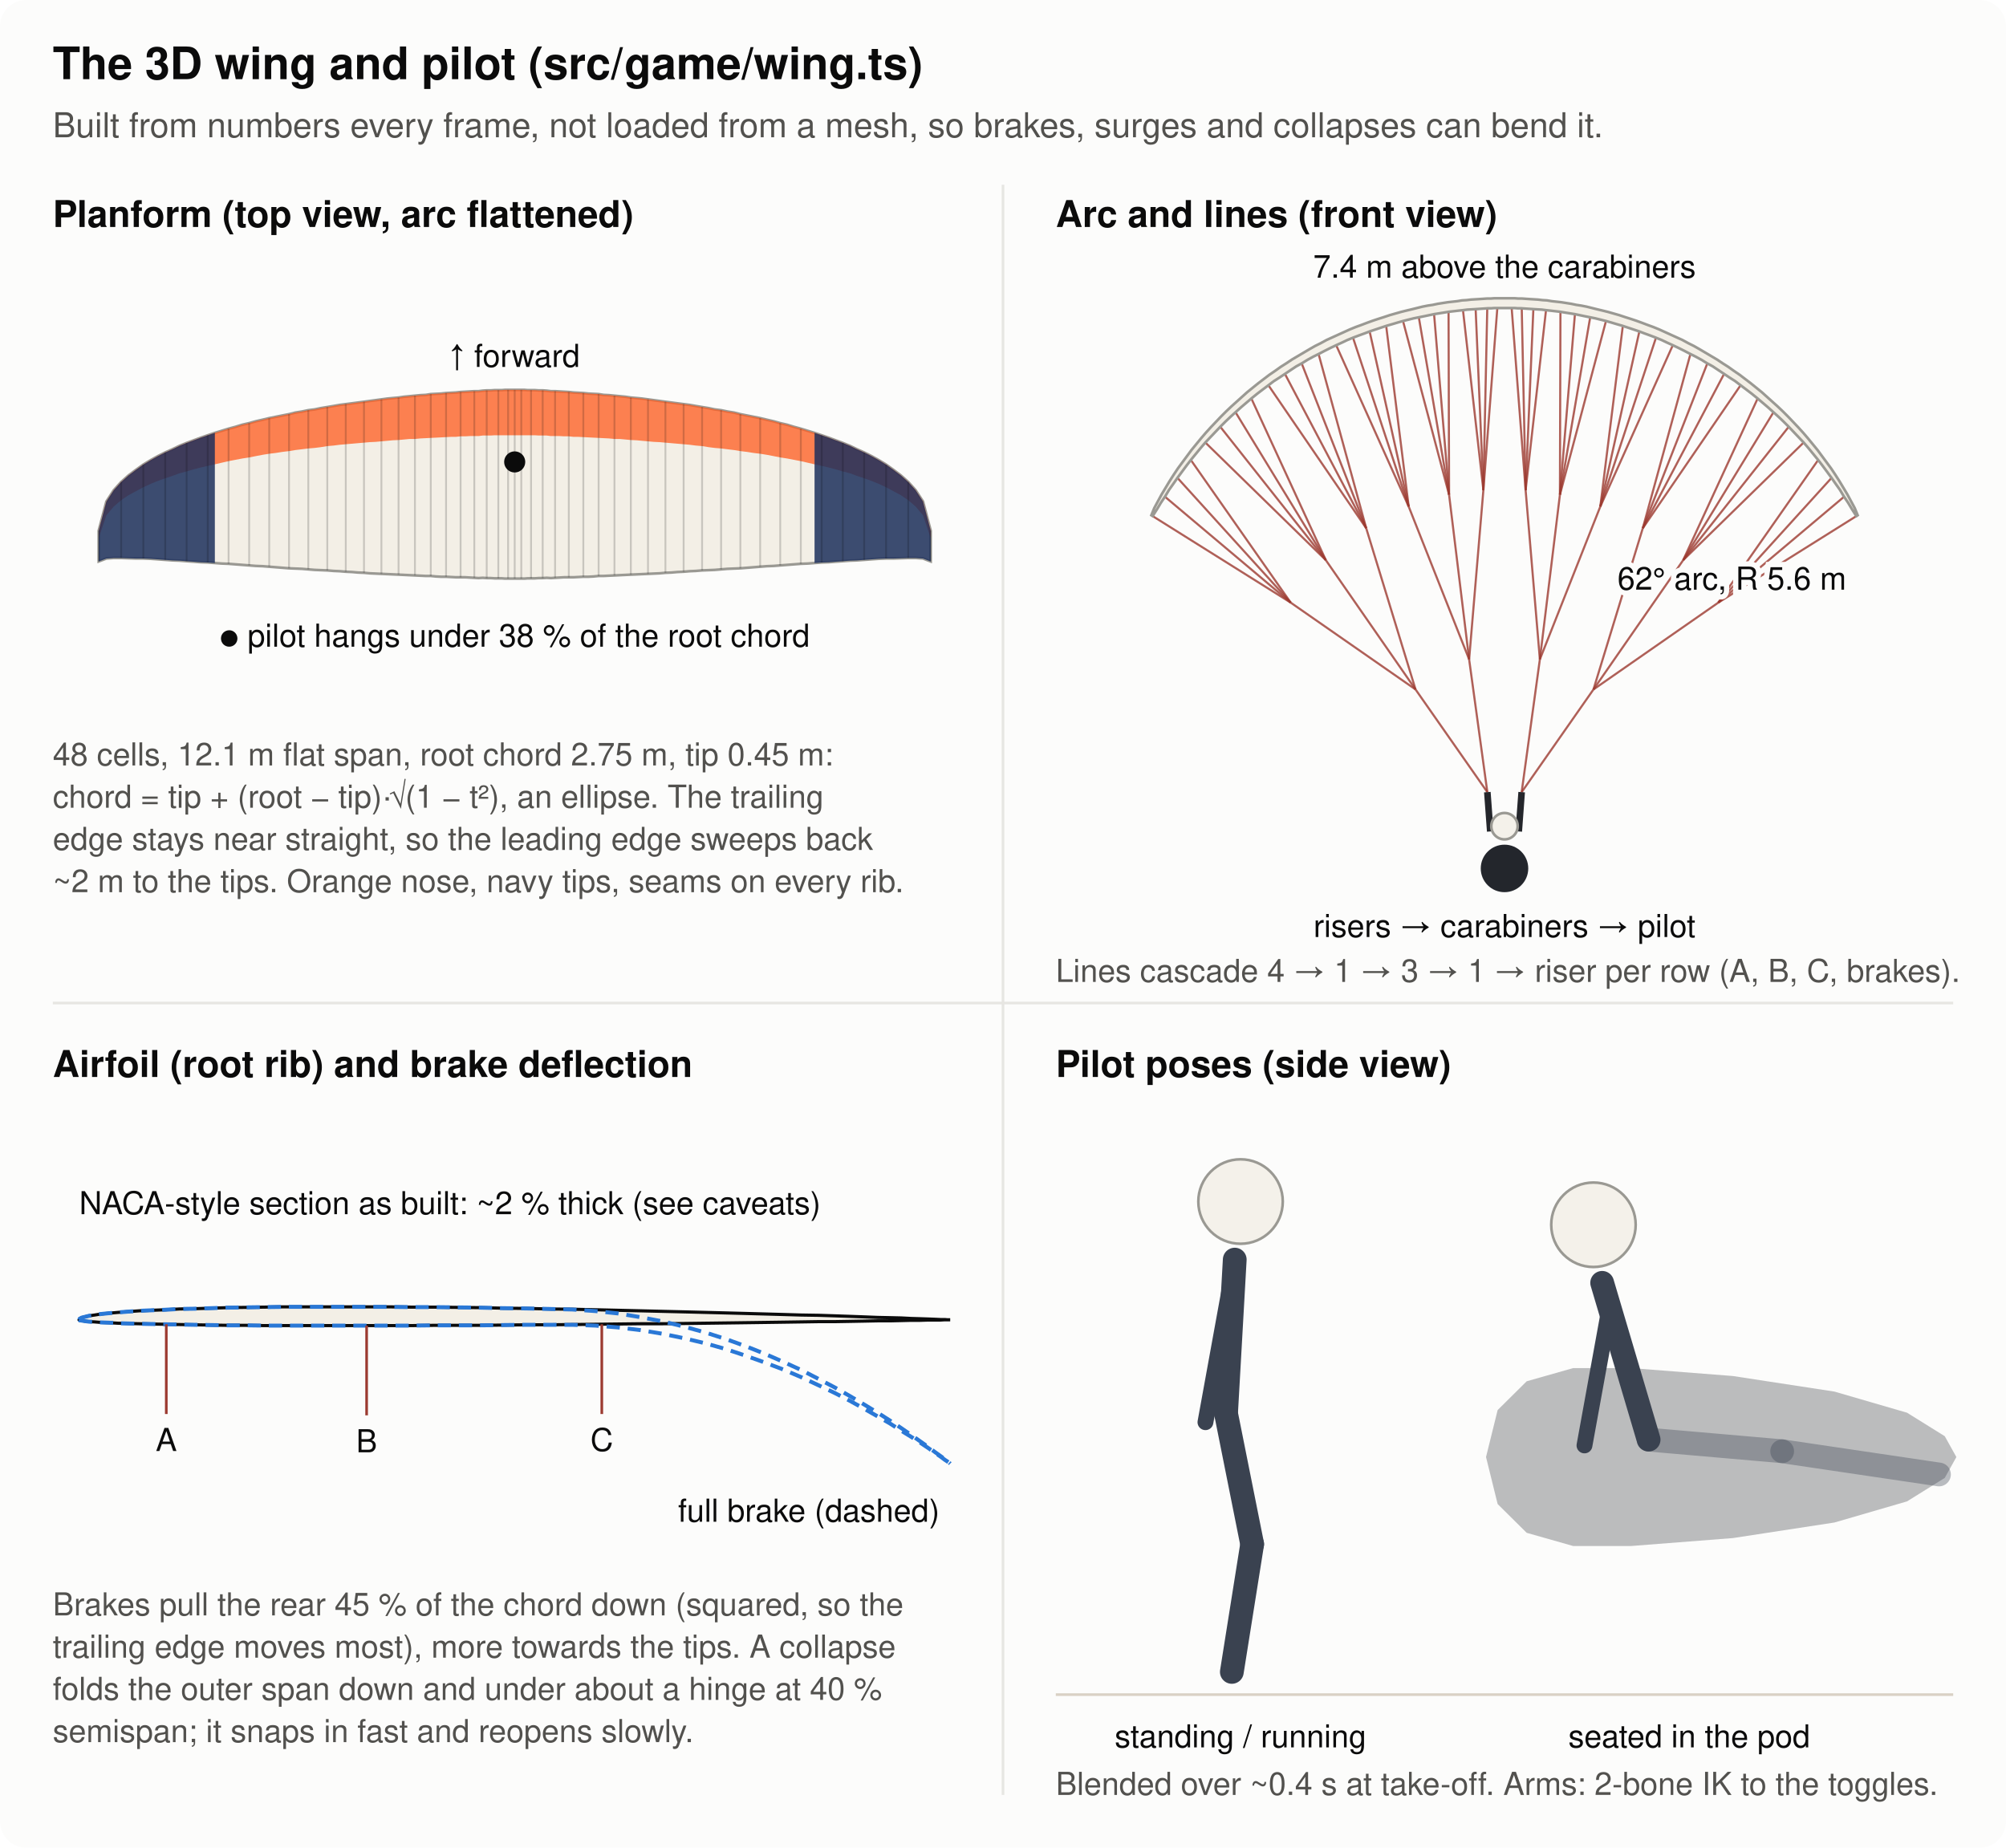
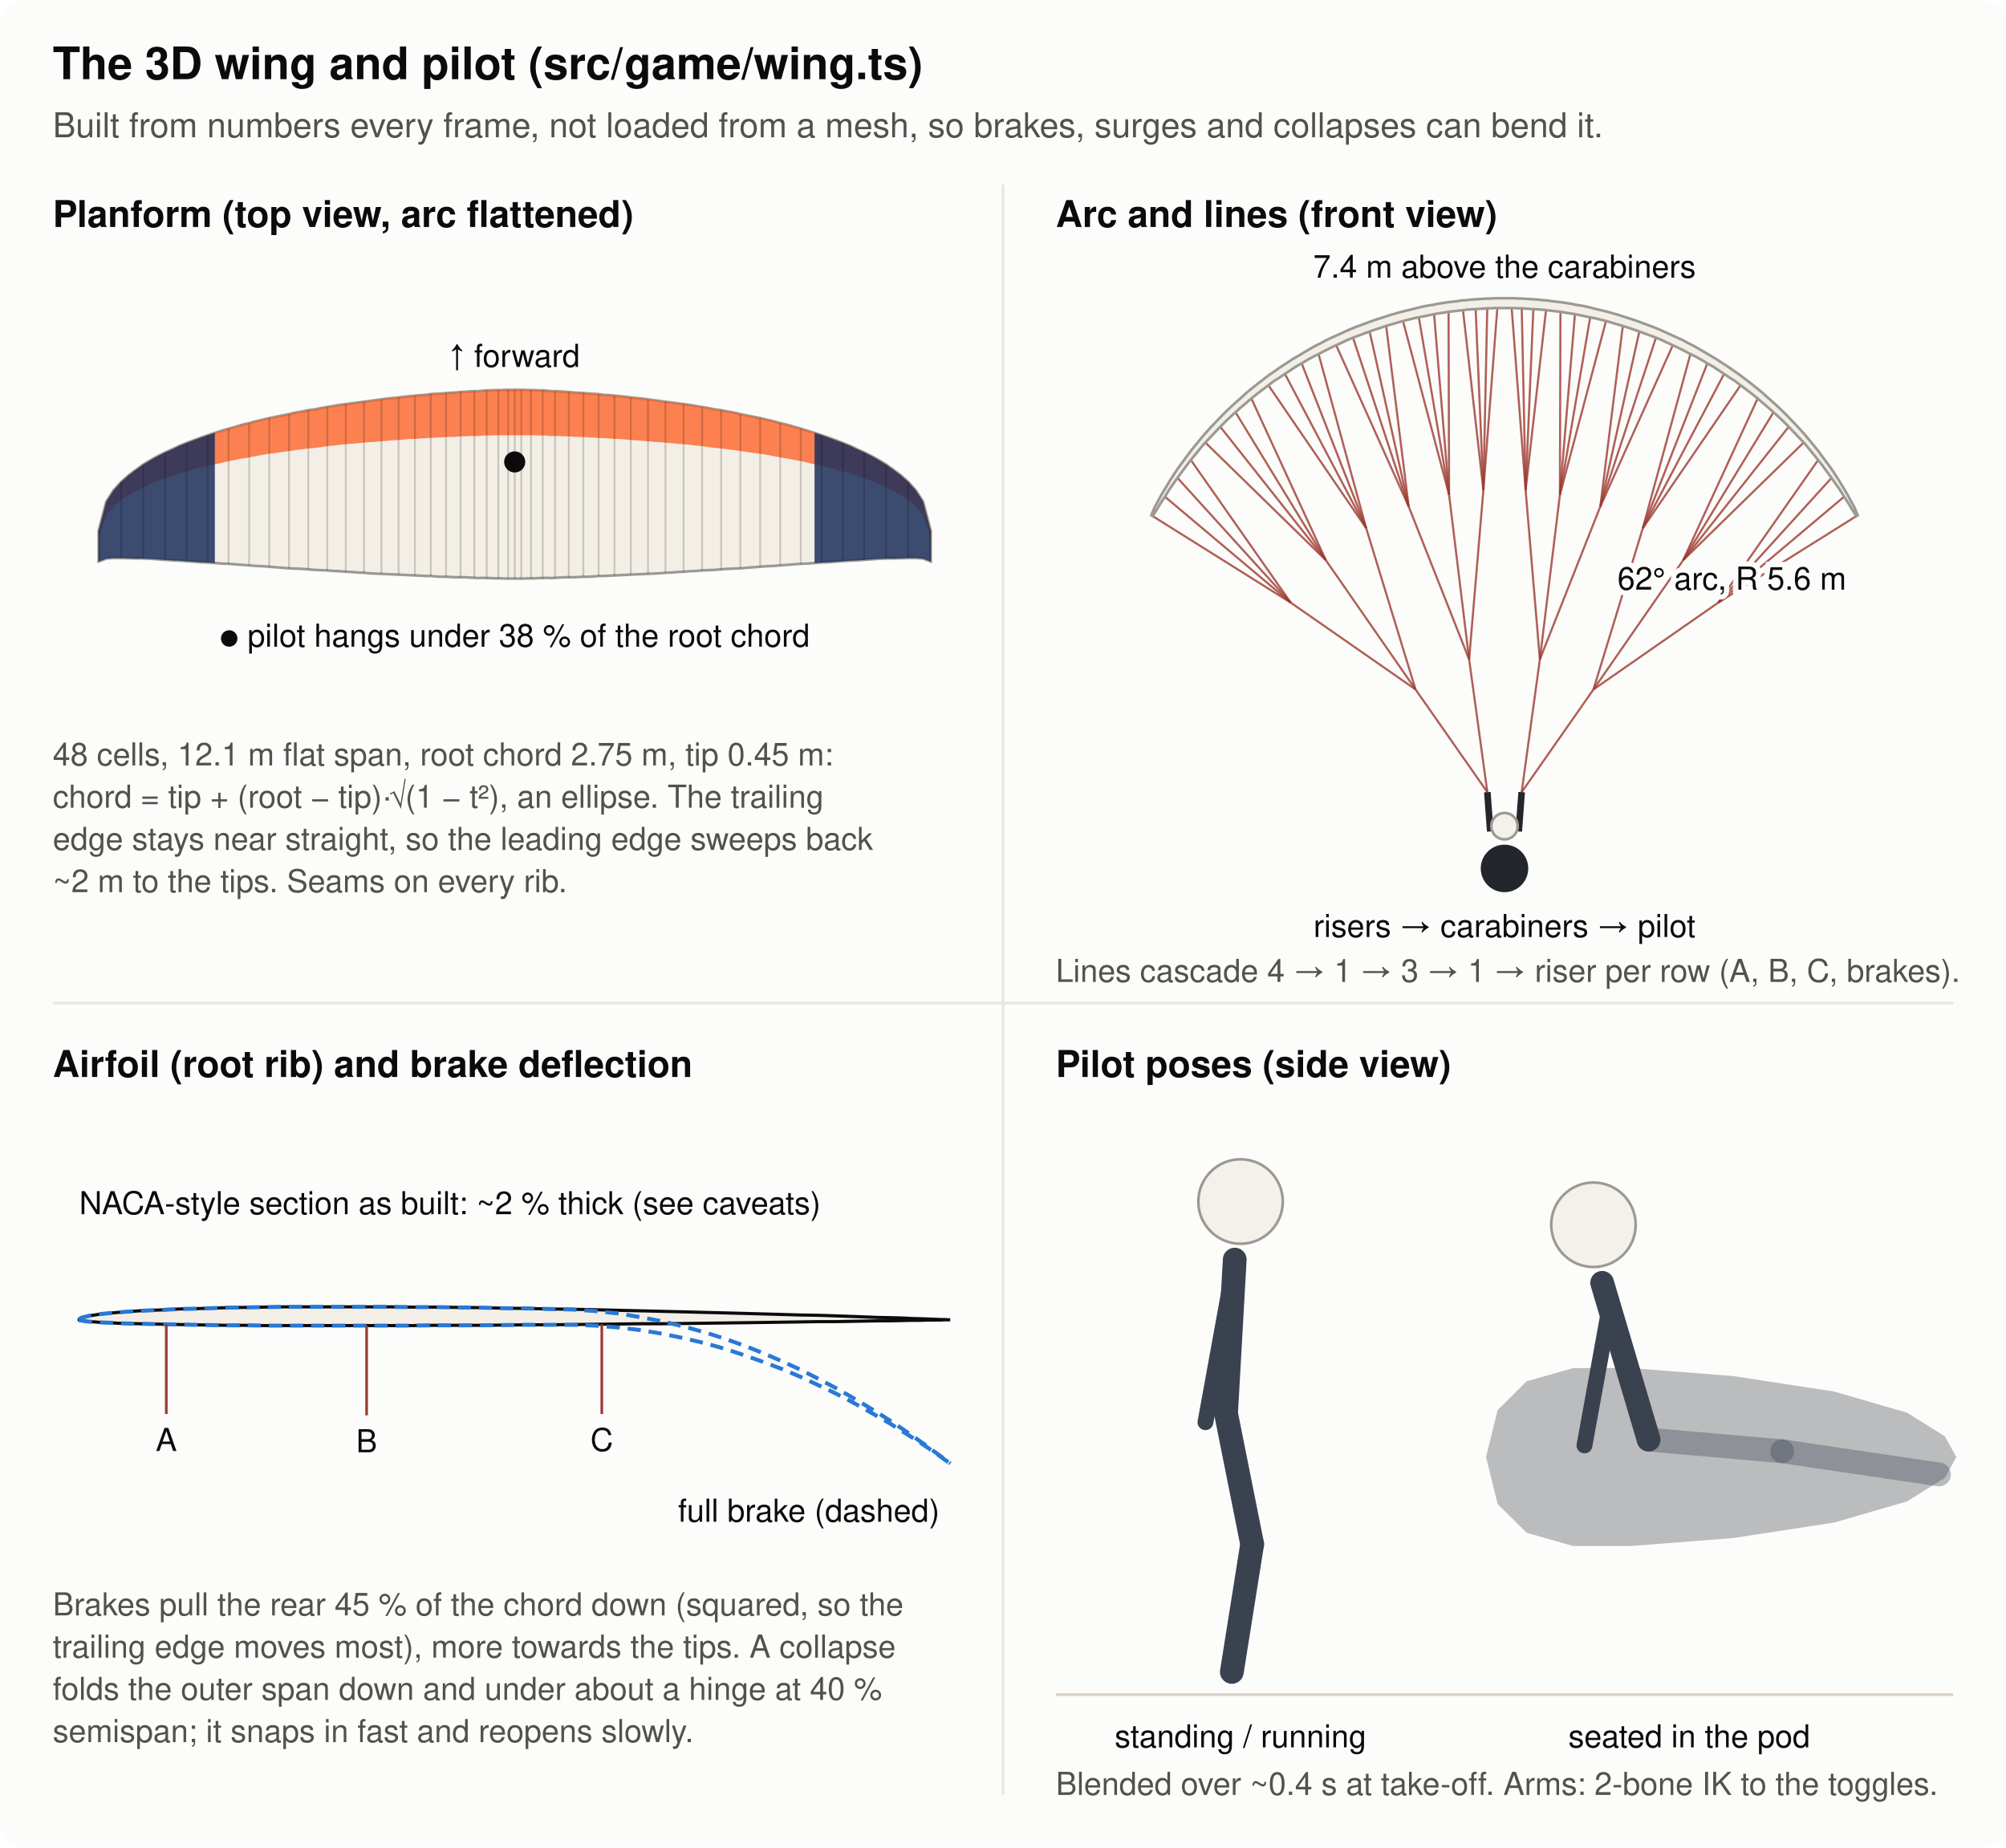
<svg xmlns="http://www.w3.org/2000/svg" width="760" height="700" viewBox="0 0 760 700" font-family="-apple-system, 'Segoe UI', Helvetica, Arial, sans-serif" role="img" aria-label="Wing and pilot model geometry">
  <style>.title{font-size:17px;font-weight:600;fill:#0b0b0b}.sub{font-size:13px;fill:#52514e}.h{font-size:14px;font-weight:600;fill:#0b0b0b}
.note{font-size:12px;fill:#52514e}.lbl{font-size:12px;fill:#0b0b0b;paint-order:stroke;stroke:#fcfcfb;stroke-width:4px}</style>
  <rect width="100%" height="100%" rx="10" fill="#fcfcfb" />
  <text x="20" y="30" class="title">The 3D wing and pilot (src/game/wing.ts)</text>
  <text x="20" y="52" class="sub">Built from numbers every frame, not loaded from a mesh, so brakes, surges and collapses can bend it.</text>
  <line x1="380" y1="70" x2="380" y2="680" stroke="#e7e6e2" />
  <line x1="20" y1="380" x2="740" y2="380" stroke="#e7e6e2" />
  <text x="20" y="86" class="h">Planform (top view, arc flattened)</text>
  <polygon points="37.4,201.0 40.3,190.0 43.1,185.7 45.9,182.6 48.7,180.1 51.5,178.0 54.3,176.0 57.1,174.3 59.8,172.8 62.6,171.4 65.3,170.2 68.0,168.9 70.7,167.8 73.4,166.8 76.1,165.8 78.7,164.9 81.4,164.0 84.0,163.2 86.6,162.4 89.2,161.7 91.8,160.9 94.4,160.3 96.9,159.6 99.5,159.0 102.0,158.4 104.5,157.9 107.0,157.4 109.5,156.9 111.9,156.3 114.4,155.9 116.8,155.4 119.2,155.1 121.6,154.6 124.0,154.2 126.4,153.8 128.7,153.4 131.0,153.1 133.3,152.8 135.6,152.5 137.9,152.2 140.1,151.9 142.3,151.6 144.5,151.3 146.7,151.0 148.8,150.8 151.0,150.6 153.1,150.3 155.2,150.1 157.2,149.9 159.3,149.7 161.3,149.6 163.2,149.3 165.2,149.2 167.1,149.1 169.0,148.9 170.9,148.8 172.7,148.7 174.5,148.5 176.3,148.4 178.0,148.3 179.7,148.2 181.3,148.2 182.9,148.0 184.4,147.9 185.9,147.9 187.4,147.8 188.8,147.8 190.1,147.8 191.3,147.7 192.5,147.7 193.5,147.7 194.4,147.7 195.0,147.7 195.6,147.7 196.5,147.7 197.5,147.7 198.7,147.7 199.9,147.8 201.2,147.8 202.6,147.8 204.1,147.9 205.6,147.9 207.1,148.0 208.7,148.2 210.3,148.2 212.0,148.3 213.7,148.4 215.5,148.5 217.3,148.7 219.1,148.8 221.0,148.9 222.9,149.1 224.8,149.2 226.8,149.3 228.7,149.6 230.7,149.7 232.8,149.9 234.8,150.1 236.9,150.3 239.0,150.6 241.2,150.8 243.3,151.0 245.5,151.3 247.7,151.6 249.9,151.9 252.1,152.2 254.4,152.5 256.7,152.8 259.0,153.1 261.3,153.4 263.6,153.8 266.0,154.2 268.4,154.6 270.8,155.1 273.2,155.4 275.6,155.9 278.1,156.3 280.5,156.9 283.0,157.4 285.5,157.9 288.0,158.4 290.5,159.0 293.1,159.6 295.6,160.3 298.2,160.9 300.8,161.7 303.4,162.4 306.0,163.2 308.6,164.0 311.3,164.9 313.9,165.8 316.6,166.8 319.3,167.8 322.0,168.9 324.7,170.2 327.4,171.4 330.2,172.8 332.9,174.3 335.7,176.0 338.5,178.0 341.3,180.1 344.1,182.6 346.9,185.7 349.7,190.0 352.6,201.0 352.6,212.7 349.7,211.6 346.9,211.4 344.1,211.4 341.3,211.5 338.5,211.6 335.7,211.6 332.9,211.7 330.2,211.9 327.4,212.1 324.7,212.3 322.0,212.4 319.3,212.6 316.6,212.8 313.9,213.0 311.3,213.1 308.6,213.3 306.0,213.5 303.4,213.6 300.8,213.8 298.2,214.0 295.6,214.2 293.1,214.4 290.5,214.5 288.0,214.7 285.5,214.9 283.0,215.1 280.5,215.3 278.1,215.4 275.6,215.5 273.2,215.7 270.8,215.9 268.4,216.0 266.0,216.1 263.6,216.3 261.3,216.4 259.0,216.6 256.7,216.7 254.4,216.9 252.1,217.0 249.9,217.2 247.7,217.3 245.5,217.4 243.3,217.5 241.2,217.6 239.0,217.7 236.9,217.8 234.8,217.9 232.8,218.0 230.7,218.1 228.7,218.2 226.8,218.2 224.8,218.4 222.9,218.5 221.0,218.5 219.1,218.6 217.3,218.7 215.5,218.7 213.7,218.7 212.0,218.8 210.3,218.9 208.7,219.0 207.1,218.9 205.6,219.0 204.1,219.0 202.6,219.1 201.2,219.1 199.9,219.1 198.7,219.2 197.5,219.2 196.5,219.2 195.6,219.2 195.0,219.2 194.4,219.2 193.5,219.2 192.5,219.2 191.3,219.2 190.1,219.1 188.8,219.1 187.4,219.1 185.9,219.0 184.4,219.0 182.9,218.9 181.3,219.0 179.7,218.9 178.0,218.8 176.3,218.7 174.5,218.7 172.7,218.7 170.9,218.6 169.0,218.5 167.1,218.5 165.2,218.4 163.2,218.2 161.3,218.2 159.3,218.1 157.2,218.0 155.2,217.9 153.1,217.8 151.0,217.7 148.8,217.6 146.7,217.5 144.5,217.4 142.3,217.3 140.1,217.2 137.9,217.0 135.6,216.9 133.3,216.7 131.0,216.6 128.7,216.4 126.4,216.3 124.0,216.1 121.6,216.0 119.2,215.9 116.8,215.7 114.4,215.5 111.9,215.4 109.5,215.3 107.0,215.1 104.5,214.9 102.0,214.7 99.5,214.5 96.9,214.4 94.4,214.2 91.8,214.0 89.2,213.8 86.6,213.6 84.0,213.5 81.4,213.3 78.7,213.1 76.1,213.0 73.4,212.8 70.7,212.6 68.0,212.4 65.3,212.3 62.6,212.1 59.8,211.9 57.1,211.7 54.3,211.6 51.5,211.6 48.7,211.5 45.9,211.4 43.1,211.4 40.3,211.6 37.4,212.7" fill="#f3efe6" stroke="#9a9993" />
  <polygon points="37.4,201.0 40.3,190.0 43.1,185.7 45.9,182.6 48.7,180.1 51.5,178.0 54.3,176.0 57.1,174.3 59.8,172.8 62.6,171.4 65.3,170.2 68.0,168.9 70.7,167.8 73.4,166.8 76.1,165.8 78.7,164.9 81.4,164.0 84.0,163.2 86.6,162.4 89.2,161.7 91.8,160.9 94.4,160.3 96.9,159.6 99.5,159.0 102.0,158.4 104.5,157.9 107.0,157.4 109.5,156.9 111.9,156.3 114.4,155.9 116.8,155.4 119.2,155.1 121.6,154.6 124.0,154.2 126.4,153.8 128.7,153.4 131.0,153.1 133.3,152.8 135.6,152.5 137.9,152.2 140.1,151.9 142.3,151.6 144.5,151.3 146.7,151.0 148.8,150.8 151.0,150.6 153.1,150.3 155.2,150.1 157.2,149.9 159.3,149.7 161.3,149.6 163.2,149.3 165.2,149.2 167.1,149.1 169.0,148.9 170.9,148.8 172.7,148.7 174.5,148.5 176.3,148.4 178.0,148.3 179.7,148.2 181.3,148.2 182.9,148.0 184.4,147.9 185.9,147.9 187.4,147.8 188.8,147.8 190.1,147.8 191.3,147.7 192.5,147.7 193.5,147.7 194.4,147.7 195.0,147.7 195.6,147.7 196.5,147.7 197.5,147.7 198.7,147.7 199.9,147.8 201.2,147.8 202.6,147.8 204.1,147.9 205.6,147.9 207.1,148.0 208.7,148.2 210.3,148.2 212.0,148.3 213.7,148.4 215.5,148.5 217.3,148.7 219.1,148.8 221.0,148.9 222.9,149.1 224.8,149.2 226.8,149.3 228.7,149.6 230.7,149.7 232.8,149.9 234.8,150.1 236.9,150.3 239.0,150.6 241.2,150.8 243.3,151.0 245.5,151.3 247.7,151.6 249.9,151.9 252.1,152.2 254.4,152.5 256.7,152.8 259.0,153.1 261.3,153.4 263.6,153.8 266.0,154.2 268.4,154.6 270.8,155.1 273.2,155.4 275.6,155.9 278.1,156.3 280.5,156.9 283.0,157.4 285.5,157.9 288.0,158.4 290.5,159.0 293.1,159.6 295.6,160.3 298.2,160.9 300.8,161.7 303.4,162.4 306.0,163.2 308.6,164.0 311.3,164.9 313.9,165.8 316.6,166.8 319.3,167.8 322.0,168.9 324.7,170.2 327.4,171.4 330.2,172.8 332.9,174.3 335.7,176.0 338.5,178.0 341.3,180.1 344.1,182.6 346.9,185.7 349.7,190.0 352.6,201.0 352.6,203.8 349.7,195.2 346.9,191.9 344.1,189.5 341.3,187.6 338.5,186.1 335.7,184.6 332.9,183.3 330.2,182.2 327.4,181.2 324.7,180.3 322.0,179.3 319.3,178.6 316.6,177.8 313.9,177.1 311.3,176.5 308.6,175.9 306.0,175.3 303.4,174.7 300.8,174.2 298.2,173.7 295.6,173.3 293.1,172.8 290.5,172.3 288.0,171.9 285.5,171.6 283.0,171.2 280.5,170.9 278.1,170.5 275.6,170.2 273.2,169.9 270.8,169.7 268.4,169.4 266.0,169.0 263.6,168.8 261.3,168.5 259.0,168.3 256.7,168.1 254.4,167.9 252.1,167.7 249.9,167.5 247.7,167.4 245.5,167.2 243.3,167.0 241.2,166.8 239.0,166.7 236.9,166.5 234.8,166.3 232.8,166.3 230.7,166.1 228.7,166.0 226.8,165.9 224.8,165.8 222.9,165.7 221.0,165.6 219.1,165.5 217.3,165.5 215.5,165.3 213.7,165.3 212.0,165.2 210.3,165.2 208.7,165.2 207.1,165.0 205.6,165.0 204.1,165.0 202.6,164.9 201.2,164.9 199.9,164.9 198.7,164.9 197.5,164.9 196.5,164.9 195.6,164.9 195.0,164.9 194.4,164.9 193.5,164.9 192.5,164.9 191.3,164.9 190.1,164.9 188.8,164.9 187.4,164.9 185.9,165.0 184.4,165.0 182.9,165.0 181.3,165.2 179.7,165.2 178.0,165.2 176.3,165.3 174.5,165.3 172.7,165.5 170.9,165.5 169.0,165.6 167.1,165.7 165.2,165.8 163.2,165.9 161.3,166.0 159.3,166.1 157.2,166.3 155.2,166.3 153.1,166.5 151.0,166.7 148.8,166.8 146.7,167.0 144.5,167.2 142.3,167.4 140.1,167.5 137.9,167.7 135.6,167.9 133.3,168.1 131.0,168.3 128.7,168.5 126.4,168.8 124.0,169.0 121.6,169.4 119.2,169.7 116.8,169.9 114.4,170.2 111.9,170.5 109.5,170.9 107.0,171.2 104.5,171.6 102.0,171.9 99.5,172.3 96.9,172.8 94.4,173.3 91.8,173.7 89.2,174.2 86.6,174.7 84.0,175.3 81.4,175.9 78.7,176.5 76.1,177.1 73.4,177.8 70.7,178.6 68.0,179.3 65.3,180.3 62.6,181.2 59.8,182.2 57.1,183.3 54.3,184.6 51.5,186.1 48.7,187.6 45.9,189.5 43.1,191.9 40.3,195.2 37.4,203.8" fill="#ff5b1e" fill-opacity="0.75" />
  <polygon points="37.4,201.0 40.3,190.0 43.1,185.7 45.9,182.6 48.7,180.1 51.5,178.0 54.3,176.0 57.1,174.3 59.8,172.8 62.6,171.4 65.3,170.2 68.0,168.9 70.7,167.8 73.4,166.8 76.1,165.8 78.7,164.9 81.4,164.0 81.4,213.3 78.7,213.1 76.1,213.0 73.4,212.8 70.7,212.6 68.0,212.4 65.3,212.3 62.6,212.1 59.8,211.9 57.1,211.7 54.3,211.6 51.5,211.6 48.7,211.5 45.9,211.4 43.1,211.4 40.3,211.6 37.4,212.7" fill="#1d2f5c" fill-opacity="0.85" />
  <polygon points="308.6,164.0 311.3,164.9 313.9,165.8 316.6,166.8 319.3,167.8 322.0,168.9 324.7,170.2 327.4,171.4 330.2,172.8 332.9,174.3 335.7,176.0 338.5,178.0 341.3,180.1 344.1,182.6 346.9,185.7 349.7,190.0 352.6,201.0 352.6,212.7 349.7,211.6 346.9,211.4 344.1,211.4 341.3,211.5 338.5,211.6 335.7,211.6 332.9,211.7 330.2,211.9 327.4,212.1 324.7,212.3 322.0,212.4 319.3,212.6 316.6,212.8 313.9,213.0 311.3,213.1 308.6,213.3" fill="#1d2f5c" fill-opacity="0.85" />
  <line x1="37.4" y1="201.0" x2="37.4" y2="212.7" stroke="#0b0b0b" stroke-opacity="0.18" stroke-width="0.7" />
  <line x1="45.9" y1="182.6" x2="45.9" y2="211.4" stroke="#0b0b0b" stroke-opacity="0.18" stroke-width="0.7" />
  <line x1="54.3" y1="176.0" x2="54.3" y2="211.6" stroke="#0b0b0b" stroke-opacity="0.18" stroke-width="0.7" />
  <line x1="62.6" y1="171.4" x2="62.6" y2="212.1" stroke="#0b0b0b" stroke-opacity="0.18" stroke-width="0.7" />
  <line x1="70.7" y1="167.8" x2="70.7" y2="212.6" stroke="#0b0b0b" stroke-opacity="0.18" stroke-width="0.7" />
  <line x1="78.7" y1="164.9" x2="78.7" y2="213.1" stroke="#0b0b0b" stroke-opacity="0.18" stroke-width="0.7" />
  <line x1="86.6" y1="162.4" x2="86.6" y2="213.6" stroke="#0b0b0b" stroke-opacity="0.18" stroke-width="0.7" />
  <line x1="94.4" y1="160.3" x2="94.4" y2="214.2" stroke="#0b0b0b" stroke-opacity="0.18" stroke-width="0.7" />
  <line x1="102.0" y1="158.4" x2="102.0" y2="214.7" stroke="#0b0b0b" stroke-opacity="0.18" stroke-width="0.7" />
  <line x1="109.5" y1="156.9" x2="109.5" y2="215.3" stroke="#0b0b0b" stroke-opacity="0.18" stroke-width="0.7" />
  <line x1="116.8" y1="155.4" x2="116.8" y2="215.7" stroke="#0b0b0b" stroke-opacity="0.18" stroke-width="0.7" />
  <line x1="124.0" y1="154.2" x2="124.0" y2="216.1" stroke="#0b0b0b" stroke-opacity="0.18" stroke-width="0.7" />
  <line x1="131.0" y1="153.1" x2="131.0" y2="216.6" stroke="#0b0b0b" stroke-opacity="0.18" stroke-width="0.7" />
  <line x1="137.9" y1="152.2" x2="137.9" y2="217.0" stroke="#0b0b0b" stroke-opacity="0.18" stroke-width="0.7" />
  <line x1="144.5" y1="151.3" x2="144.5" y2="217.4" stroke="#0b0b0b" stroke-opacity="0.18" stroke-width="0.7" />
  <line x1="151.0" y1="150.6" x2="151.0" y2="217.7" stroke="#0b0b0b" stroke-opacity="0.18" stroke-width="0.7" />
  <line x1="157.2" y1="149.9" x2="157.2" y2="218.0" stroke="#0b0b0b" stroke-opacity="0.18" stroke-width="0.7" />
  <line x1="163.2" y1="149.3" x2="163.2" y2="218.2" stroke="#0b0b0b" stroke-opacity="0.18" stroke-width="0.7" />
  <line x1="169.0" y1="148.9" x2="169.0" y2="218.5" stroke="#0b0b0b" stroke-opacity="0.18" stroke-width="0.7" />
  <line x1="174.5" y1="148.5" x2="174.5" y2="218.7" stroke="#0b0b0b" stroke-opacity="0.18" stroke-width="0.7" />
  <line x1="179.7" y1="148.2" x2="179.7" y2="218.9" stroke="#0b0b0b" stroke-opacity="0.18" stroke-width="0.7" />
  <line x1="184.4" y1="147.9" x2="184.4" y2="219.0" stroke="#0b0b0b" stroke-opacity="0.18" stroke-width="0.7" />
  <line x1="188.8" y1="147.8" x2="188.8" y2="219.1" stroke="#0b0b0b" stroke-opacity="0.18" stroke-width="0.7" />
  <line x1="192.5" y1="147.7" x2="192.5" y2="219.2" stroke="#0b0b0b" stroke-opacity="0.18" stroke-width="0.7" />
  <line x1="195.0" y1="147.7" x2="195.0" y2="219.2" stroke="#0b0b0b" stroke-opacity="0.18" stroke-width="0.7" />
  <line x1="197.5" y1="147.7" x2="197.5" y2="219.2" stroke="#0b0b0b" stroke-opacity="0.18" stroke-width="0.7" />
  <line x1="201.2" y1="147.8" x2="201.2" y2="219.1" stroke="#0b0b0b" stroke-opacity="0.18" stroke-width="0.7" />
  <line x1="205.6" y1="147.9" x2="205.6" y2="219.0" stroke="#0b0b0b" stroke-opacity="0.18" stroke-width="0.7" />
  <line x1="210.3" y1="148.2" x2="210.3" y2="218.9" stroke="#0b0b0b" stroke-opacity="0.18" stroke-width="0.7" />
  <line x1="215.5" y1="148.5" x2="215.5" y2="218.7" stroke="#0b0b0b" stroke-opacity="0.18" stroke-width="0.7" />
  <line x1="221.0" y1="148.9" x2="221.0" y2="218.5" stroke="#0b0b0b" stroke-opacity="0.18" stroke-width="0.7" />
  <line x1="226.8" y1="149.3" x2="226.8" y2="218.2" stroke="#0b0b0b" stroke-opacity="0.18" stroke-width="0.7" />
  <line x1="232.8" y1="149.9" x2="232.8" y2="218.0" stroke="#0b0b0b" stroke-opacity="0.18" stroke-width="0.7" />
  <line x1="239.0" y1="150.6" x2="239.0" y2="217.7" stroke="#0b0b0b" stroke-opacity="0.18" stroke-width="0.7" />
  <line x1="245.5" y1="151.3" x2="245.5" y2="217.4" stroke="#0b0b0b" stroke-opacity="0.18" stroke-width="0.7" />
  <line x1="252.1" y1="152.2" x2="252.1" y2="217.0" stroke="#0b0b0b" stroke-opacity="0.18" stroke-width="0.7" />
  <line x1="259.0" y1="153.1" x2="259.0" y2="216.6" stroke="#0b0b0b" stroke-opacity="0.18" stroke-width="0.7" />
  <line x1="266.0" y1="154.2" x2="266.0" y2="216.1" stroke="#0b0b0b" stroke-opacity="0.18" stroke-width="0.7" />
  <line x1="273.2" y1="155.4" x2="273.2" y2="215.7" stroke="#0b0b0b" stroke-opacity="0.18" stroke-width="0.7" />
  <line x1="280.5" y1="156.9" x2="280.5" y2="215.3" stroke="#0b0b0b" stroke-opacity="0.18" stroke-width="0.7" />
  <line x1="288.0" y1="158.4" x2="288.0" y2="214.7" stroke="#0b0b0b" stroke-opacity="0.18" stroke-width="0.7" />
  <line x1="295.6" y1="160.3" x2="295.6" y2="214.2" stroke="#0b0b0b" stroke-opacity="0.18" stroke-width="0.7" />
  <line x1="303.4" y1="162.4" x2="303.4" y2="213.6" stroke="#0b0b0b" stroke-opacity="0.18" stroke-width="0.7" />
  <line x1="311.3" y1="164.9" x2="311.3" y2="213.1" stroke="#0b0b0b" stroke-opacity="0.18" stroke-width="0.7" />
  <line x1="319.3" y1="167.8" x2="319.3" y2="212.6" stroke="#0b0b0b" stroke-opacity="0.18" stroke-width="0.7" />
  <line x1="327.4" y1="171.4" x2="327.4" y2="212.1" stroke="#0b0b0b" stroke-opacity="0.18" stroke-width="0.7" />
  <line x1="335.7" y1="176.0" x2="335.7" y2="211.6" stroke="#0b0b0b" stroke-opacity="0.18" stroke-width="0.7" />
  <line x1="344.1" y1="182.6" x2="344.1" y2="211.4" stroke="#0b0b0b" stroke-opacity="0.18" stroke-width="0.7" />
  <line x1="352.6" y1="201.0" x2="352.6" y2="212.7" stroke="#0b0b0b" stroke-opacity="0.18" stroke-width="0.7" />
  <circle cx="195" cy="175" r="4" fill="#0b0b0b" />
  <text x="195" y="245" class="lbl" text-anchor="middle">● pilot hangs under 38 % of the root chord</text>
  <text x="195" y="139" class="lbl" text-anchor="middle">↑ forward</text>
  <text x="20" y="290" class="note">48 cells, 12.1 m flat span, root chord 2.75 m, tip 0.45 m:</text>
  <text x="20" y="306" class="note">chord = tip + (root − tip)·√(1 − t²), an ellipse. The trailing</text>
  <text x="20" y="322" class="note">edge stays near straight, so the leading edge sweeps back</text>
-   <text x="20" y="338" class="note">~2 m to the tips. Orange nose, navy tips, seams on every rib.</text>
+   <text x="20" y="338" class="note">~2 m to the tips. Seams on every rib.</text>
  <text x="400" y="86" class="h">Arc and lines (front view)</text>
  <line x1="567.4" y1="115.2" x2="562.0" y2="185.7" stroke="#9c3a30" stroke-width="0.8" stroke-opacity="0.8" />
  <line x1="563.5" y1="115.3" x2="562.0" y2="185.7" stroke="#9c3a30" stroke-width="0.8" stroke-opacity="0.8" />
  <line x1="559.0" y1="115.6" x2="562.0" y2="185.7" stroke="#9c3a30" stroke-width="0.8" stroke-opacity="0.8" />
  <line x1="554.1" y1="116.0" x2="562.0" y2="185.7" stroke="#9c3a30" stroke-width="0.8" stroke-opacity="0.8" />
  <line x1="548.8" y1="116.7" x2="549.0" y2="187.4" stroke="#9c3a30" stroke-width="0.8" stroke-opacity="0.8" />
  <line x1="543.2" y1="117.6" x2="549.0" y2="187.4" stroke="#9c3a30" stroke-width="0.8" stroke-opacity="0.8" />
  <line x1="537.3" y1="118.8" x2="549.0" y2="187.4" stroke="#9c3a30" stroke-width="0.8" stroke-opacity="0.8" />
  <line x1="531.2" y1="120.3" x2="549.0" y2="187.4" stroke="#9c3a30" stroke-width="0.8" stroke-opacity="0.8" />
  <line x1="525.0" y1="122.1" x2="533.7" y2="191.9" stroke="#9c3a30" stroke-width="0.8" stroke-opacity="0.8" />
  <line x1="518.6" y1="124.2" x2="533.7" y2="191.9" stroke="#9c3a30" stroke-width="0.8" stroke-opacity="0.8" />
  <line x1="512.2" y1="126.7" x2="533.7" y2="191.9" stroke="#9c3a30" stroke-width="0.8" stroke-opacity="0.8" />
  <line x1="505.7" y1="129.6" x2="533.7" y2="191.9" stroke="#9c3a30" stroke-width="0.8" stroke-opacity="0.8" />
  <line x1="499.2" y1="132.8" x2="517.6" y2="200.1" stroke="#9c3a30" stroke-width="0.8" stroke-opacity="0.8" />
  <line x1="492.7" y1="136.5" x2="517.6" y2="200.1" stroke="#9c3a30" stroke-width="0.8" stroke-opacity="0.8" />
  <line x1="486.2" y1="140.5" x2="517.6" y2="200.1" stroke="#9c3a30" stroke-width="0.8" stroke-opacity="0.8" />
  <line x1="479.9" y1="145.0" x2="517.6" y2="200.1" stroke="#9c3a30" stroke-width="0.8" stroke-opacity="0.8" />
  <line x1="473.6" y1="149.9" x2="502.3" y2="212.2" stroke="#9c3a30" stroke-width="0.8" stroke-opacity="0.8" />
  <line x1="467.5" y1="155.2" x2="502.3" y2="212.2" stroke="#9c3a30" stroke-width="0.8" stroke-opacity="0.8" />
  <line x1="461.7" y1="160.9" x2="502.3" y2="212.2" stroke="#9c3a30" stroke-width="0.8" stroke-opacity="0.8" />
  <line x1="456.0" y1="167.0" x2="502.3" y2="212.2" stroke="#9c3a30" stroke-width="0.8" stroke-opacity="0.8" />
  <line x1="450.7" y1="173.6" x2="489.0" y2="228.3" stroke="#9c3a30" stroke-width="0.8" stroke-opacity="0.8" />
  <line x1="445.6" y1="180.5" x2="489.0" y2="228.3" stroke="#9c3a30" stroke-width="0.8" stroke-opacity="0.8" />
  <line x1="440.9" y1="187.8" x2="489.0" y2="228.3" stroke="#9c3a30" stroke-width="0.8" stroke-opacity="0.8" />
  <line x1="436.5" y1="195.4" x2="489.0" y2="228.3" stroke="#9c3a30" stroke-width="0.8" stroke-opacity="0.8" />
  <line x1="562.0" y1="185.7" x2="556.6" y2="249.8" stroke="#9c3a30" stroke-width="0.8" stroke-opacity="0.8" />
  <line x1="549.0" y1="187.4" x2="556.6" y2="249.8" stroke="#9c3a30" stroke-width="0.8" stroke-opacity="0.8" />
  <line x1="533.7" y1="191.9" x2="556.6" y2="249.8" stroke="#9c3a30" stroke-width="0.8" stroke-opacity="0.8" />
  <line x1="556.6" y1="249.8" x2="563.5" y2="300.1" stroke="#9c3a30" stroke-width="0.8" stroke-opacity="0.8" />
  <line x1="517.6" y1="200.1" x2="536.3" y2="261.2" stroke="#9c3a30" stroke-width="0.8" stroke-opacity="0.8" />
  <line x1="502.3" y1="212.2" x2="536.3" y2="261.2" stroke="#9c3a30" stroke-width="0.8" stroke-opacity="0.8" />
  <line x1="489.0" y1="228.3" x2="536.3" y2="261.2" stroke="#9c3a30" stroke-width="0.8" stroke-opacity="0.8" />
  <line x1="536.3" y1="261.2" x2="563.5" y2="300.1" stroke="#9c3a30" stroke-width="0.8" stroke-opacity="0.8" />
  <line x1="572.6" y1="115.2" x2="578.0" y2="185.7" stroke="#9c3a30" stroke-width="0.8" stroke-opacity="0.8" />
  <line x1="576.5" y1="115.3" x2="578.0" y2="185.7" stroke="#9c3a30" stroke-width="0.8" stroke-opacity="0.8" />
  <line x1="581.0" y1="115.6" x2="578.0" y2="185.7" stroke="#9c3a30" stroke-width="0.8" stroke-opacity="0.8" />
  <line x1="585.9" y1="116.0" x2="578.0" y2="185.7" stroke="#9c3a30" stroke-width="0.8" stroke-opacity="0.8" />
  <line x1="591.2" y1="116.7" x2="591.0" y2="187.4" stroke="#9c3a30" stroke-width="0.8" stroke-opacity="0.8" />
  <line x1="596.8" y1="117.6" x2="591.0" y2="187.4" stroke="#9c3a30" stroke-width="0.8" stroke-opacity="0.8" />
  <line x1="602.7" y1="118.8" x2="591.0" y2="187.4" stroke="#9c3a30" stroke-width="0.8" stroke-opacity="0.8" />
  <line x1="608.8" y1="120.3" x2="591.0" y2="187.4" stroke="#9c3a30" stroke-width="0.8" stroke-opacity="0.8" />
  <line x1="615.0" y1="122.1" x2="606.3" y2="191.9" stroke="#9c3a30" stroke-width="0.8" stroke-opacity="0.8" />
  <line x1="621.4" y1="124.2" x2="606.3" y2="191.9" stroke="#9c3a30" stroke-width="0.8" stroke-opacity="0.8" />
  <line x1="627.8" y1="126.7" x2="606.3" y2="191.9" stroke="#9c3a30" stroke-width="0.8" stroke-opacity="0.8" />
  <line x1="634.3" y1="129.6" x2="606.3" y2="191.9" stroke="#9c3a30" stroke-width="0.8" stroke-opacity="0.8" />
  <line x1="640.8" y1="132.8" x2="622.4" y2="200.1" stroke="#9c3a30" stroke-width="0.8" stroke-opacity="0.8" />
  <line x1="647.3" y1="136.5" x2="622.4" y2="200.1" stroke="#9c3a30" stroke-width="0.8" stroke-opacity="0.8" />
  <line x1="653.8" y1="140.5" x2="622.4" y2="200.1" stroke="#9c3a30" stroke-width="0.8" stroke-opacity="0.8" />
  <line x1="660.1" y1="145.0" x2="622.4" y2="200.1" stroke="#9c3a30" stroke-width="0.8" stroke-opacity="0.8" />
  <line x1="666.4" y1="149.9" x2="637.7" y2="212.2" stroke="#9c3a30" stroke-width="0.8" stroke-opacity="0.8" />
  <line x1="672.5" y1="155.2" x2="637.7" y2="212.2" stroke="#9c3a30" stroke-width="0.8" stroke-opacity="0.8" />
  <line x1="678.3" y1="160.9" x2="637.7" y2="212.2" stroke="#9c3a30" stroke-width="0.8" stroke-opacity="0.8" />
  <line x1="684.0" y1="167.0" x2="637.7" y2="212.2" stroke="#9c3a30" stroke-width="0.8" stroke-opacity="0.8" />
  <line x1="689.3" y1="173.6" x2="651.0" y2="228.3" stroke="#9c3a30" stroke-width="0.8" stroke-opacity="0.8" />
  <line x1="694.4" y1="180.5" x2="651.0" y2="228.3" stroke="#9c3a30" stroke-width="0.8" stroke-opacity="0.8" />
  <line x1="699.1" y1="187.8" x2="651.0" y2="228.3" stroke="#9c3a30" stroke-width="0.8" stroke-opacity="0.8" />
  <line x1="703.5" y1="195.4" x2="651.0" y2="228.3" stroke="#9c3a30" stroke-width="0.8" stroke-opacity="0.8" />
  <line x1="578.0" y1="185.7" x2="583.4" y2="249.8" stroke="#9c3a30" stroke-width="0.8" stroke-opacity="0.8" />
  <line x1="591.0" y1="187.4" x2="583.4" y2="249.8" stroke="#9c3a30" stroke-width="0.8" stroke-opacity="0.8" />
  <line x1="606.3" y1="191.9" x2="583.4" y2="249.8" stroke="#9c3a30" stroke-width="0.8" stroke-opacity="0.8" />
  <line x1="583.4" y1="249.8" x2="576.5" y2="300.1" stroke="#9c3a30" stroke-width="0.8" stroke-opacity="0.8" />
  <line x1="622.4" y1="200.1" x2="603.7" y2="261.2" stroke="#9c3a30" stroke-width="0.8" stroke-opacity="0.8" />
  <line x1="637.7" y1="212.2" x2="603.7" y2="261.2" stroke="#9c3a30" stroke-width="0.8" stroke-opacity="0.8" />
  <line x1="651.0" y1="228.3" x2="603.7" y2="261.2" stroke="#9c3a30" stroke-width="0.8" stroke-opacity="0.8" />
  <line x1="603.7" y1="261.2" x2="576.5" y2="300.1" stroke="#9c3a30" stroke-width="0.8" stroke-opacity="0.8" />
  <polygon points="436.2,195.2 437.3,192.5 438.7,189.9 440.1,187.3 441.6,184.8 443.1,182.3 444.7,179.8 446.3,177.4 448.0,175.1 449.7,172.8 451.4,170.5 453.2,168.3 455.0,166.1 456.8,164.0 458.7,161.9 460.6,159.9 462.5,157.9 464.5,155.9 466.5,154.0 468.5,152.2 470.5,150.4 472.5,148.6 474.6,146.9 476.7,145.2 478.8,143.6 480.9,142.0 483.1,140.5 485.2,139.0 487.4,137.6 489.5,136.2 491.7,134.9 493.9,133.6 496.1,132.3 498.2,131.1 500.4,130.0 502.6,128.8 504.8,127.8 507.0,126.8 509.2,125.8 511.4,124.8 513.6,123.9 515.8,123.1 517.9,122.3 520.1,121.5 522.2,120.8 524.4,120.1 526.5,119.4 528.6,118.8 530.7,118.2 532.7,117.7 534.8,117.2 536.8,116.7 538.8,116.2 540.8,115.8 542.8,115.5 544.7,115.1 546.6,114.8 548.5,114.5 550.3,114.3 552.1,114.1 553.9,113.8 555.6,113.7 557.3,113.5 558.9,113.4 560.5,113.3 562.0,113.2 563.4,113.1 564.8,113.1 566.1,113.0 567.3,113.0 568.4,113.0 569.4,113.0 570.0,113.0 570.6,113.0 571.6,113.0 572.7,113.0 573.9,113.0 575.2,113.1 576.6,113.1 578.0,113.2 579.5,113.3 581.1,113.4 582.7,113.5 584.4,113.7 586.1,113.8 587.9,114.1 589.7,114.3 591.5,114.5 593.4,114.8 595.3,115.1 597.2,115.5 599.2,115.8 601.2,116.2 603.2,116.7 605.2,117.2 607.3,117.7 609.3,118.2 611.4,118.8 613.5,119.4 615.6,120.1 617.8,120.8 619.9,121.5 622.1,122.3 624.2,123.1 626.4,123.9 628.6,124.8 630.8,125.8 633.0,126.8 635.2,127.8 637.4,128.8 639.6,130.0 641.8,131.1 643.9,132.3 646.1,133.6 648.3,134.9 650.5,136.2 652.6,137.6 654.8,139.0 656.9,140.5 659.1,142.0 661.2,143.6 663.3,145.2 665.4,146.9 667.5,148.6 669.5,150.4 671.5,152.2 673.5,154.0 675.5,155.9 677.5,157.9 679.4,159.9 681.3,161.9 683.2,164.0 685.0,166.1 686.8,168.3 688.6,170.5 690.3,172.8 692.0,175.1 693.7,177.4 695.3,179.8 696.9,182.3 698.4,184.8 699.9,187.3 701.3,189.9 702.7,192.5 703.8,195.2 703.3,195.5 701.7,193.0 700.2,190.5 698.6,188.1 697.1,185.6 695.4,183.2 693.8,180.9 692.1,178.6 690.4,176.3 688.7,174.1 686.9,171.9 685.1,169.7 683.3,167.6 681.4,165.6 679.5,163.6 677.6,161.6 675.7,159.7 673.7,157.8 671.7,156.0 669.7,154.2 667.7,152.5 665.7,150.8 663.6,149.1 661.5,147.5 659.5,146.0 657.4,144.4 655.2,143.0 653.1,141.6 651.0,140.2 648.9,138.8 646.7,137.6 644.6,136.3 642.4,135.1 640.2,134.0 638.1,132.9 635.9,131.8 633.8,130.8 631.6,129.8 629.5,128.8 627.3,127.9 625.2,127.1 623.0,126.3 620.9,125.5 618.8,124.8 616.7,124.1 614.6,123.4 612.5,122.8 610.5,122.2 608.4,121.6 606.4,121.1 604.4,120.6 602.4,120.2 600.4,119.8 598.5,119.4 596.6,119.0 594.7,118.7 592.8,118.4 591.0,118.1 589.2,117.9 587.5,117.7 585.7,117.5 584.1,117.3 582.4,117.2 580.8,117.1 579.3,117.0 577.8,116.9 576.4,116.8 575.1,116.8 573.8,116.7 572.6,116.7 571.5,116.7 570.6,116.7 570.0,116.7 569.4,116.7 568.5,116.7 567.4,116.7 566.2,116.7 564.9,116.8 563.6,116.8 562.2,116.9 560.7,117.0 559.2,117.1 557.6,117.2 555.9,117.3 554.3,117.5 552.5,117.7 550.8,117.9 549.0,118.1 547.2,118.4 545.3,118.7 543.4,119.0 541.5,119.4 539.6,119.8 537.6,120.2 535.6,120.6 533.6,121.1 531.6,121.6 529.5,122.2 527.5,122.8 525.4,123.4 523.3,124.1 521.2,124.8 519.1,125.5 517.0,126.3 514.8,127.1 512.7,127.9 510.5,128.8 508.4,129.8 506.2,130.8 504.1,131.8 501.9,132.9 499.8,134.0 497.6,135.1 495.4,136.3 493.3,137.6 491.1,138.8 489.0,140.2 486.9,141.6 484.8,143.0 482.6,144.4 480.5,146.0 478.5,147.5 476.4,149.1 474.3,150.8 472.3,152.5 470.3,154.2 468.3,156.0 466.3,157.8 464.3,159.7 462.4,161.6 460.5,163.6 458.6,165.6 456.7,167.6 454.9,169.7 453.1,171.9 451.3,174.1 449.6,176.3 447.9,178.6 446.2,180.9 444.6,183.2 442.9,185.6 441.4,188.1 439.8,190.5 438.3,193.0 436.7,195.5" fill="#f3efe6" stroke="#9a9993" />
  <line x1="564.6" y1="315" x2="563.5" y2="300.1" stroke="#24262b" stroke-width="2.5" />
  <line x1="575.4" y1="315" x2="576.5" y2="300.1" stroke="#24262b" stroke-width="2.5" />
  <circle cx="570" cy="329" r="9" fill="#23262c" />
  <circle cx="570" cy="313" r="5" fill="#f4f1ea" stroke="#9a9993" />
  <text x="570" y="355" class="lbl" text-anchor="middle">risers → carabiners → pilot</text>
  <text x="699.5" y="223.4" class="lbl" text-anchor="end">62° arc, R 5.6 m</text>
  <text x="570" y="105.2" class="lbl" text-anchor="middle">7.4 m above the carabiners</text>
  <text x="400" y="372" class="note">Lines cascade 4 → 1 → 3 → 1 → riser per row (A, B, C, brakes).</text>
  <text x="20" y="408" class="h">Airfoil (root rib) and brake deflection</text>
  <polygon points="30.0,500.0 30.2,499.6 30.9,499.2 32.1,498.9 33.7,498.5 35.8,498.2 38.3,497.8 41.3,497.5 44.7,497.2 48.6,496.9 52.8,496.6 57.5,496.4 62.6,496.2 68.0,495.9 73.8,495.8 79.9,495.6 86.3,495.4 93.1,495.3 100.2,495.2 107.5,495.1 115.0,495.1 122.8,495.1 130.8,495.1 139.0,495.1 147.4,495.1 155.8,495.2 164.4,495.2 173.1,495.3 181.8,495.4 190.6,495.6 199.4,495.7 208.2,495.9 216.9,496.0 225.6,496.2 234.2,496.4 242.6,496.6 251.0,496.8 259.2,497.0 267.2,497.2 275.0,497.4 282.5,497.6 289.8,497.8 296.9,498.0 303.7,498.2 310.1,498.3 316.2,498.5 322.0,498.7 327.4,498.9 332.5,499.1 337.2,499.2 341.4,499.3 345.3,499.5 348.7,499.6 351.7,499.7 354.2,499.8 356.3,499.9 357.9,499.9 359.1,500.0 359.8,500.0 360.0,500.0 360.0,500.0 359.8,500.0 359.1,500.0 357.9,500.0 356.3,500.1 354.2,500.1 351.7,500.1 348.7,500.2 345.3,500.2 341.4,500.3 337.2,500.4 332.5,500.4 327.4,500.5 322.0,500.6 316.2,500.7 310.1,500.7 303.7,500.8 296.9,500.9 289.8,501.0 282.5,501.1 275.0,501.2 267.2,501.3 259.2,501.4 251.0,501.5 242.6,501.5 234.2,501.6 225.6,501.7 216.9,501.8 208.2,501.9 199.4,501.9 190.6,502.0 181.8,502.1 173.1,502.1 164.4,502.1 155.8,502.2 147.4,502.2 139.0,502.2 130.8,502.2 122.8,502.2 115.0,502.2 107.5,502.2 100.2,502.2 93.1,502.1 86.3,502.1 79.9,502.0 73.8,501.9 68.0,501.8 62.6,501.7 57.5,501.6 52.8,501.5 48.6,501.4 44.7,501.3 41.3,501.1 38.3,501.0 35.8,500.8 33.7,500.7 32.1,500.5 30.9,500.3 30.2,500.2 30.0,500.0" fill="#f3efe6" stroke="#0b0b0b" stroke-width="1.2" />
  <polyline points="30.0,500.0 30.2,499.6 30.9,499.2 32.1,498.9 33.7,498.5 35.8,498.2 38.3,497.8 41.3,497.5 44.7,497.2 48.6,496.9 52.8,496.6 57.5,496.4 62.6,496.2 68.0,495.9 73.8,495.8 79.9,495.6 86.3,495.4 93.1,495.3 100.2,495.2 107.5,495.1 115.0,495.1 122.8,495.1 130.8,495.1 139.0,495.1 147.4,495.1 155.8,495.2 164.4,495.2 173.1,495.3 181.8,495.4 190.6,495.6 199.4,495.7 208.2,495.9 216.9,496.1 225.6,496.7 234.2,497.6 242.6,499.0 251.0,500.6 259.2,502.6 267.2,504.8 275.0,507.3 282.5,510.0 289.8,512.9 296.9,516.0 303.7,519.1 310.1,522.4 316.2,525.6 322.0,528.9 327.4,532.1 332.5,535.2 337.2,538.2 341.4,541.0 345.3,543.7 348.7,546.1 351.7,548.2 354.2,550.1 356.3,551.6 357.9,552.8 359.1,553.7 359.8,554.3 360.0,554.5" fill="none" stroke="#2a78d6" stroke-width="1.5" stroke-dasharray="5 3" />
  <polyline points="30.0,500.0 30.2,500.2 30.9,500.3 32.1,500.5 33.7,500.7 35.8,500.8 38.3,501.0 41.3,501.1 44.7,501.3 48.6,501.4 52.8,501.5 57.5,501.6 62.6,501.7 68.0,501.8 73.8,501.9 79.9,502.0 86.3,502.1 93.1,502.1 100.2,502.2 107.5,502.2 115.0,502.2 122.8,502.2 130.8,502.2 139.0,502.2 147.4,502.2 155.8,502.2 164.4,502.1 173.1,502.1 181.8,502.1 190.6,502.0 199.4,501.9 208.2,501.9 216.9,501.9 225.6,502.2 234.2,502.9 242.6,503.9 251.0,505.3 259.2,507.0 267.2,508.9 275.0,511.1 282.5,513.6 289.8,516.2 296.9,518.9 303.7,521.8 310.1,524.8 316.2,527.7 322.0,530.7 327.4,533.7 332.5,536.6 337.2,539.3 341.4,542.0 345.3,544.4 348.7,546.6 351.7,548.6 354.2,550.4 356.3,551.8 357.9,553.0 359.1,553.8 359.8,554.3 360.0,554.5" fill="none" stroke="#2a78d6" stroke-width="1.5" stroke-dasharray="5 3" />
  <line x1="63.0" y1="501.7" x2="63.0" y2="535.7" stroke="#9c3a30" />
  <text x="63.0" y="549.7" class="lbl" text-anchor="middle">A</text>
  <line x1="138.9" y1="502.2" x2="138.9" y2="536.2" stroke="#9c3a30" />
  <text x="138.9" y="550.2" class="lbl" text-anchor="middle">B</text>
  <line x1="228.0" y1="501.7" x2="228.0" y2="535.7" stroke="#9c3a30" />
  <text x="228.0" y="549.7" class="lbl" text-anchor="middle">C</text>
  <text x="356.0" y="576.5" class="lbl" text-anchor="end">full brake (dashed)</text>
  <text x="30.0" y="460.0" class="lbl">NACA-style section as built: ~2 % thick (see caveats)</text>
  <text x="20" y="612" class="note">Brakes pull the rear 45 % of the chord down (squared, so the</text>
  <text x="20" y="628" class="note">trailing edge moves most), more towards the tips. A collapse</text>
  <text x="20" y="644" class="note">folds the outer span down and under about a hinge at 40 %</text>
  <text x="20" y="660" class="note">semispan; it snaps in fast and reopens slowly.</text>
  <text x="400" y="408" class="h">Pilot poses (side view)</text>
  <line x1="464.5" y1="535.5" x2="467.8" y2="477.2" stroke="#3a4250" stroke-width="9" stroke-linecap="round" stroke-opacity="1" />
  <line x1="464.5" y1="535.5" x2="474.4" y2="585.0" stroke="#3a4250" stroke-width="9" stroke-linecap="round" stroke-opacity="1" />
  <line x1="474.4" y1="585.0" x2="466.7" y2="633.4" stroke="#3a4250" stroke-width="9" stroke-linecap="round" stroke-opacity="1" />
  <circle cx="470.0" cy="455.2" r="16" fill="#f4f1ea" stroke="#9a9993" />
  <line x1="466.7" y1="483.8" x2="456.7" y2="538.8" stroke="#3a4250" stroke-width="6" stroke-linecap="round" />
  <text x="470.0" y="662.0" class="lbl" text-anchor="middle">standing / running</text>
  <polygon points="563.0,552.0 567.4,534.2 578.4,523.3 596.0,518.3 618.0,518.3 656.5,521.3 695.0,527.2 722.5,535.2 736.8,544.1 741.2,552.0 741.2,552.0 736.8,559.9 722.5,568.8 695.0,576.8 656.5,582.7 618.0,585.7 596.0,585.7 578.4,580.7 567.4,569.8 563.0,552.0" fill="#23262c" fill-opacity="0.3" />
  <line x1="624.6" y1="545.4" x2="607.0" y2="486.0" stroke="#3a4250" stroke-width="9" stroke-linecap="round" stroke-opacity="1" />
  <line x1="624.6" y1="545.4" x2="675.2" y2="549.8" stroke="#3a4250" stroke-width="9" stroke-linecap="round" stroke-opacity="0.35" />
  <line x1="675.2" y1="549.8" x2="734.6" y2="558.6" stroke="#3a4250" stroke-width="9" stroke-linecap="round" stroke-opacity="0.35" />
  <circle cx="603.7" cy="464.0" r="16" fill="#f4f1ea" stroke="#9a9993" />
  <line x1="610.3" y1="492.6" x2="600.3" y2="547.6" stroke="#3a4250" stroke-width="6" stroke-linecap="round" />
  <text x="640.0" y="662.0" class="lbl" text-anchor="middle">seated in the pod</text>
  <line x1="400" y1="642" x2="740" y2="642" stroke="#d9d1c4" />
  <text x="400" y="680" class="note">Blended over ~0.4 s at take-off. Arms: 2-bone IK to the toggles.</text>
</svg>
